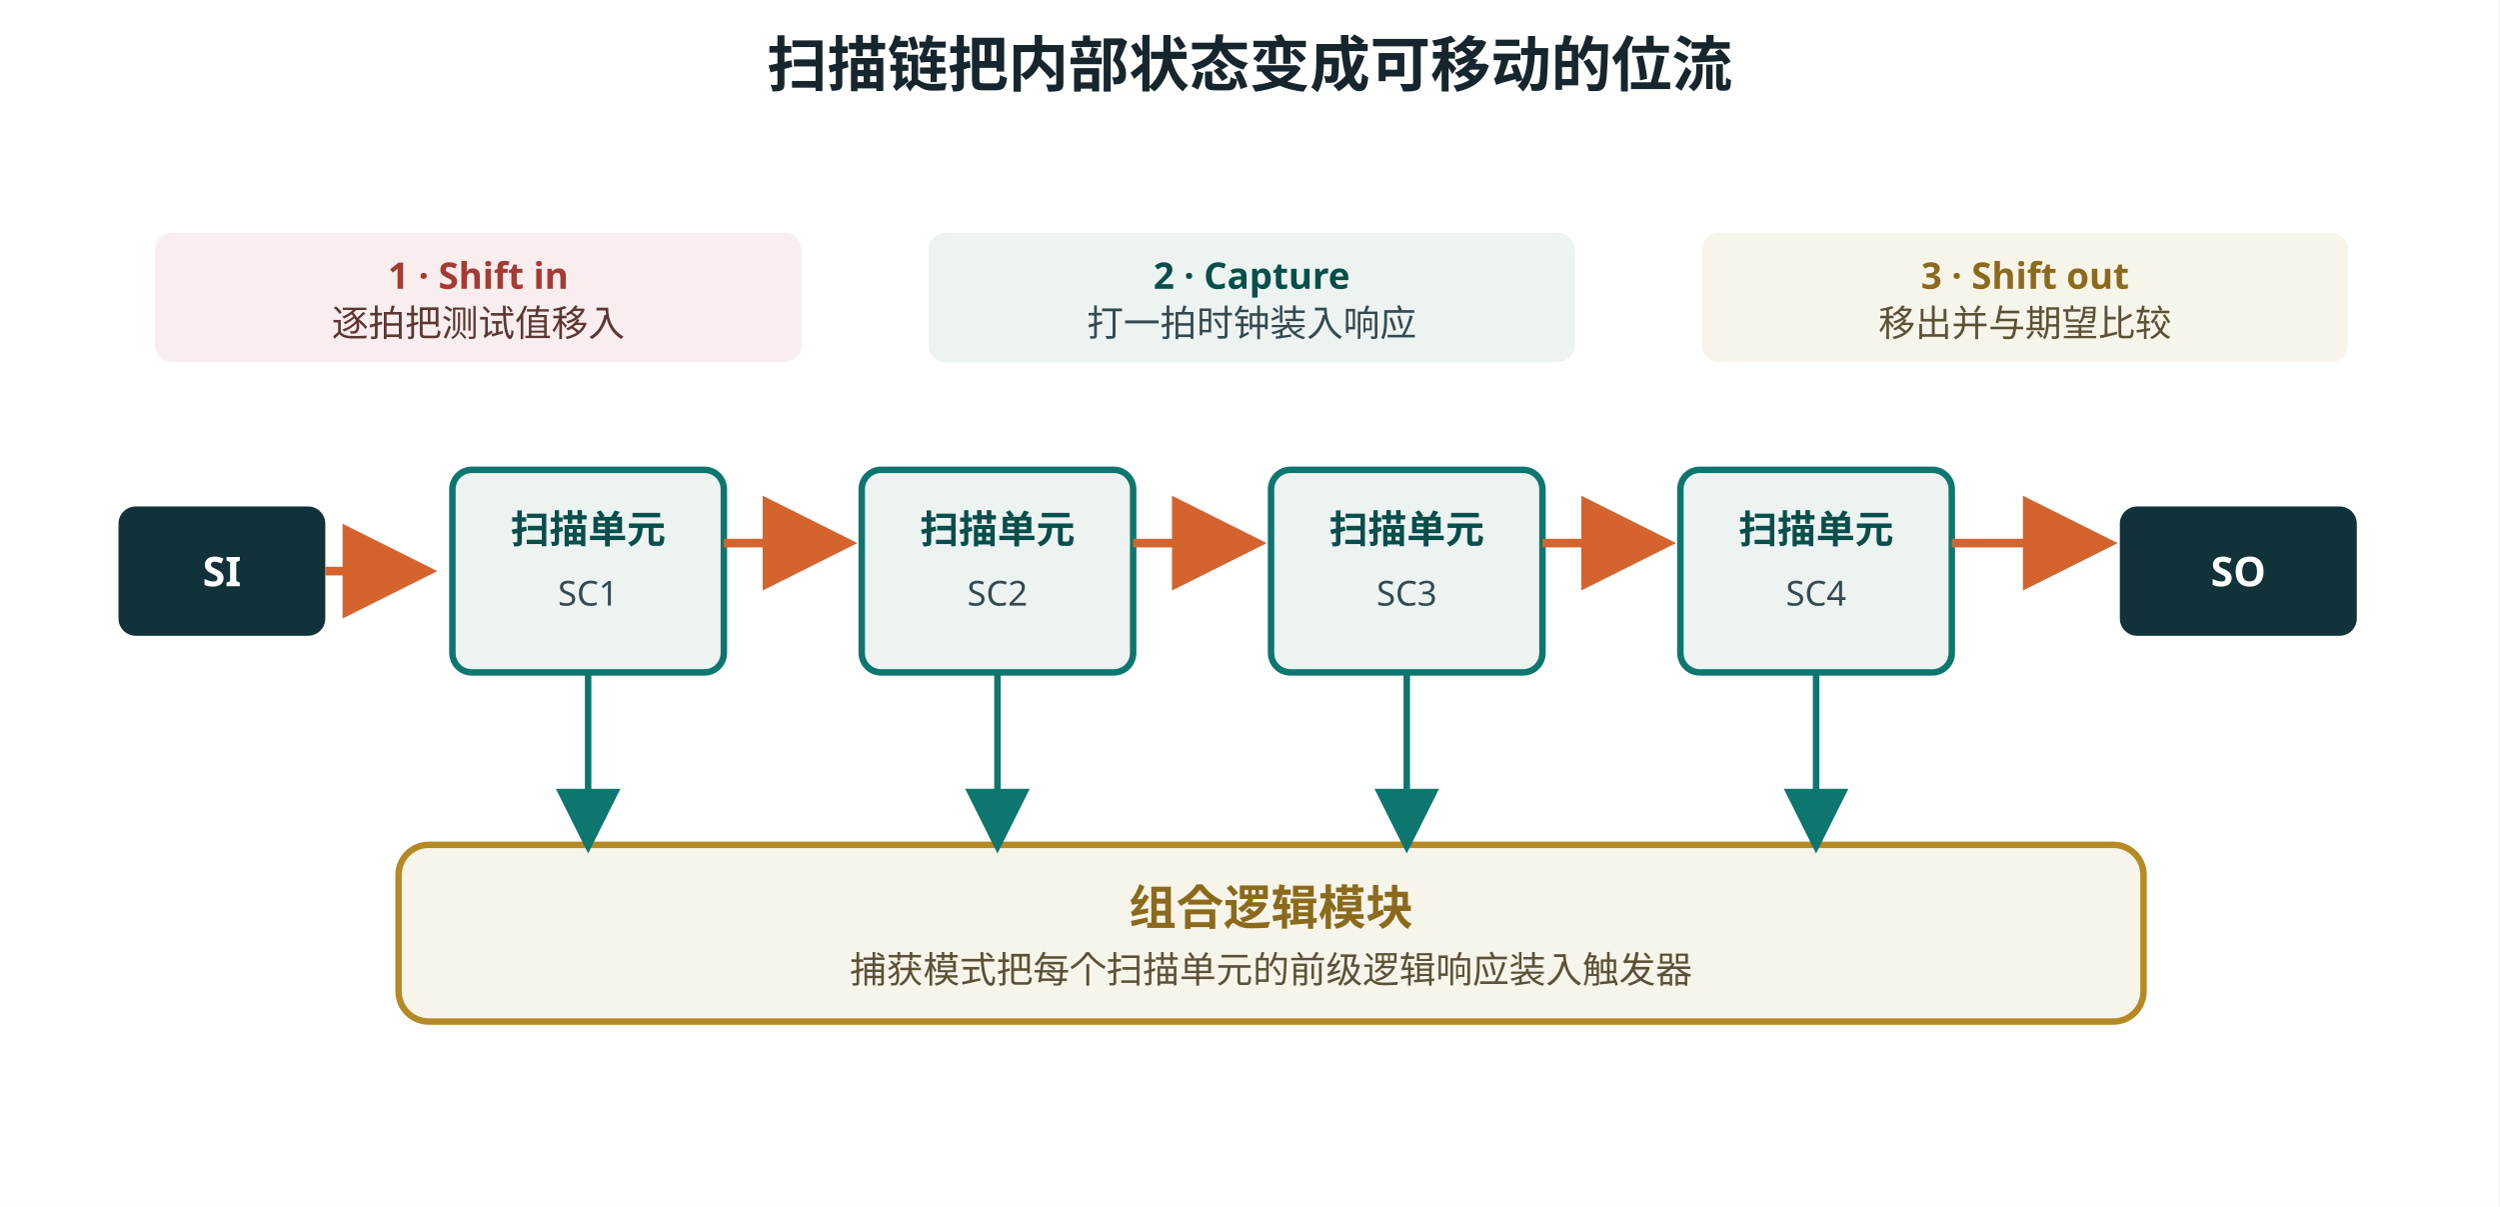
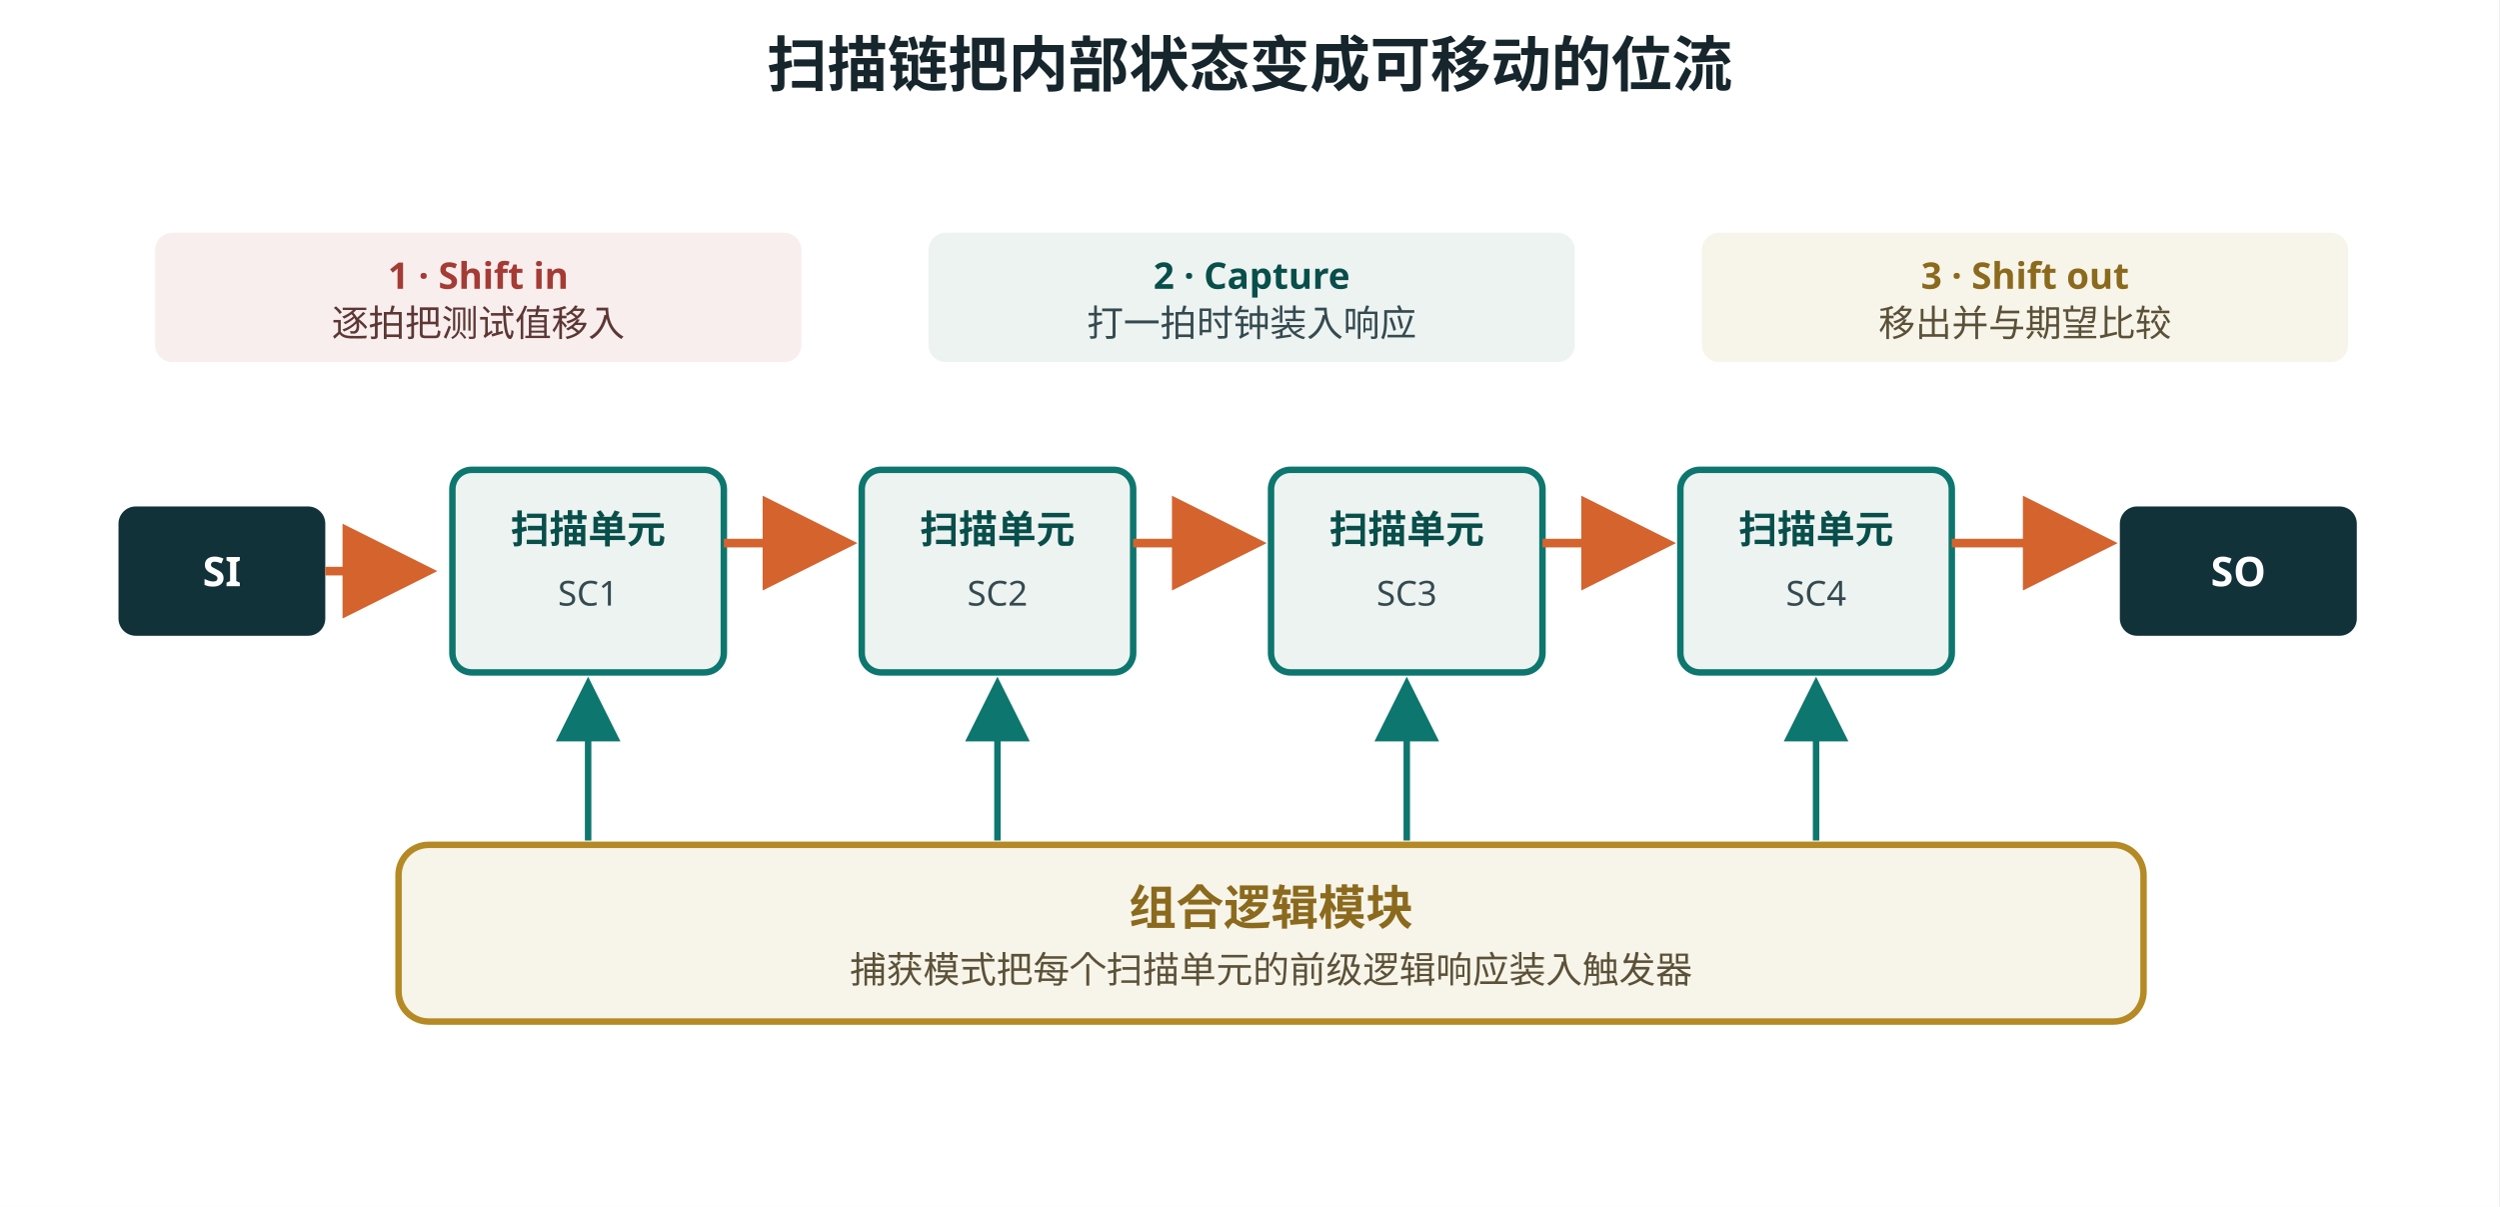
<svg xmlns="http://www.w3.org/2000/svg" viewBox="0 0 1160 560" role="img" aria-labelledby="title desc">
  <rect width="1160" height="560" fill="#ffffff" />
  <text x="580" y="40" text-anchor="middle" font-family="Microsoft YaHei, sans-serif" font-size="28" font-weight="700" fill="#16262c">扫描链把内部状态变成可移动的位流</text>
  <defs>
    <marker id="scanarrow" markerWidth="11" markerHeight="11" refX="9" refY="5.5" orient="auto">
      <path d="M0,0 L11,5.5 L0,11 z" fill="#d5632e" />
    </marker>
    <marker id="capturearrow" markerWidth="10" markerHeight="10" refX="8" refY="5" orient="auto">
      <path d="M0,0 L10,5 L0,10 z" fill="#0d766e" />
    </marker>
  </defs>
  <g font-family="Microsoft YaHei, sans-serif">
    <rect x="55" y="235" width="96" height="60" rx="8" fill="#12323a" />
    <text x="103" y="272" text-anchor="middle" font-size="19" font-weight="700" fill="#ffffff">SI</text>
    <g>
      <rect x="210" y="218" width="126" height="94" rx="9" fill="#edf3f1" stroke="#0d766e" stroke-width="3" />
      <text x="273" y="252" text-anchor="middle" font-size="18" font-weight="700" fill="#084e4a">扫描单元</text>
      <text x="273" y="281" text-anchor="middle" font-size="16" fill="#344a50">SC1</text>
      <path d="M336 252 H390" stroke="#d5632e" stroke-width="4" fill="none" marker-end="url(#scanarrow)" />
      <rect x="400" y="218" width="126" height="94" rx="9" fill="#edf3f1" stroke="#0d766e" stroke-width="3" />
      <text x="463" y="252" text-anchor="middle" font-size="18" font-weight="700" fill="#084e4a">扫描单元</text>
      <text x="463" y="281" text-anchor="middle" font-size="16" fill="#344a50">SC2</text>
      <path d="M526 252 H580" stroke="#d5632e" stroke-width="4" fill="none" marker-end="url(#scanarrow)" />
      <rect x="590" y="218" width="126" height="94" rx="9" fill="#edf3f1" stroke="#0d766e" stroke-width="3" />
      <text x="653" y="252" text-anchor="middle" font-size="18" font-weight="700" fill="#084e4a">扫描单元</text>
      <text x="653" y="281" text-anchor="middle" font-size="16" fill="#344a50">SC3</text>
      <path d="M716 252 H770" stroke="#d5632e" stroke-width="4" fill="none" marker-end="url(#scanarrow)" />
      <rect x="780" y="218" width="126" height="94" rx="9" fill="#edf3f1" stroke="#0d766e" stroke-width="3" />
      <text x="843" y="252" text-anchor="middle" font-size="18" font-weight="700" fill="#084e4a">扫描单元</text>
      <text x="843" y="281" text-anchor="middle" font-size="16" fill="#344a50">SC4</text>
      <path d="M906 252 H975" stroke="#d5632e" stroke-width="4" fill="none" marker-end="url(#scanarrow)" />
    </g>
    <rect x="984" y="235" width="110" height="60" rx="8" fill="#12323a" />
    <text x="1039" y="272" text-anchor="middle" font-size="19" font-weight="700" fill="#ffffff">SO</text>
    <path d="M151 265 H195" stroke="#d5632e" stroke-width="4" fill="none" marker-end="url(#scanarrow)" />
    <rect x="185" y="392" width="810" height="82" rx="14" fill="#f7f4e9" stroke="#b58a24" stroke-width="3" />
    <text x="590" y="429" text-anchor="middle" font-size="22" font-weight="700" fill="#8b6a1d">组合逻辑模块</text>
    <text x="590" y="456" text-anchor="middle" font-size="17" fill="#5b5138">捕获模式把每个扫描单元的前级逻辑响应装入触发器</text>
    <g stroke="#0d766e" stroke-width="3" fill="none">
-       <path d="M273 313 V390" marker-end="url(#capturearrow)" />
-       <path d="M463 313 V390" marker-end="url(#capturearrow)" />
-       <path d="M653 313 V390" marker-end="url(#capturearrow)" />
-       <path d="M843 313 V390" marker-end="url(#capturearrow)" />
+       <path d="M273 390 V320" marker-end="url(#capturearrow)" />
+       <path d="M463 390 V320" marker-end="url(#capturearrow)" />
+       <path d="M653 390 V320" marker-end="url(#capturearrow)" />
+       <path d="M843 390 V320" marker-end="url(#capturearrow)" />
    </g>
    <g font-size="17">
      <rect x="72" y="108" width="300" height="60" rx="8" fill="#f8eeee" />
      <text x="222" y="134" text-anchor="middle" font-weight="700" fill="#a53b35">1 · Shift in</text>
      <text x="222" y="156" text-anchor="middle" fill="#5d3734">逐拍把测试值移入</text>
      <rect x="431" y="108" width="300" height="60" rx="8" fill="#edf3f1" />
      <text x="581" y="134" text-anchor="middle" font-weight="700" fill="#084e4a">2 · Capture</text>
      <text x="581" y="156" text-anchor="middle" fill="#344a50">打一拍时钟装入响应</text>
      <rect x="790" y="108" width="300" height="60" rx="8" fill="#f7f4e9" />
      <text x="940" y="134" text-anchor="middle" font-weight="700" fill="#8b6a1d">3 · Shift out</text>
      <text x="940" y="156" text-anchor="middle" fill="#5b5138">移出并与期望比较</text>
    </g>
  </g>
</svg>
